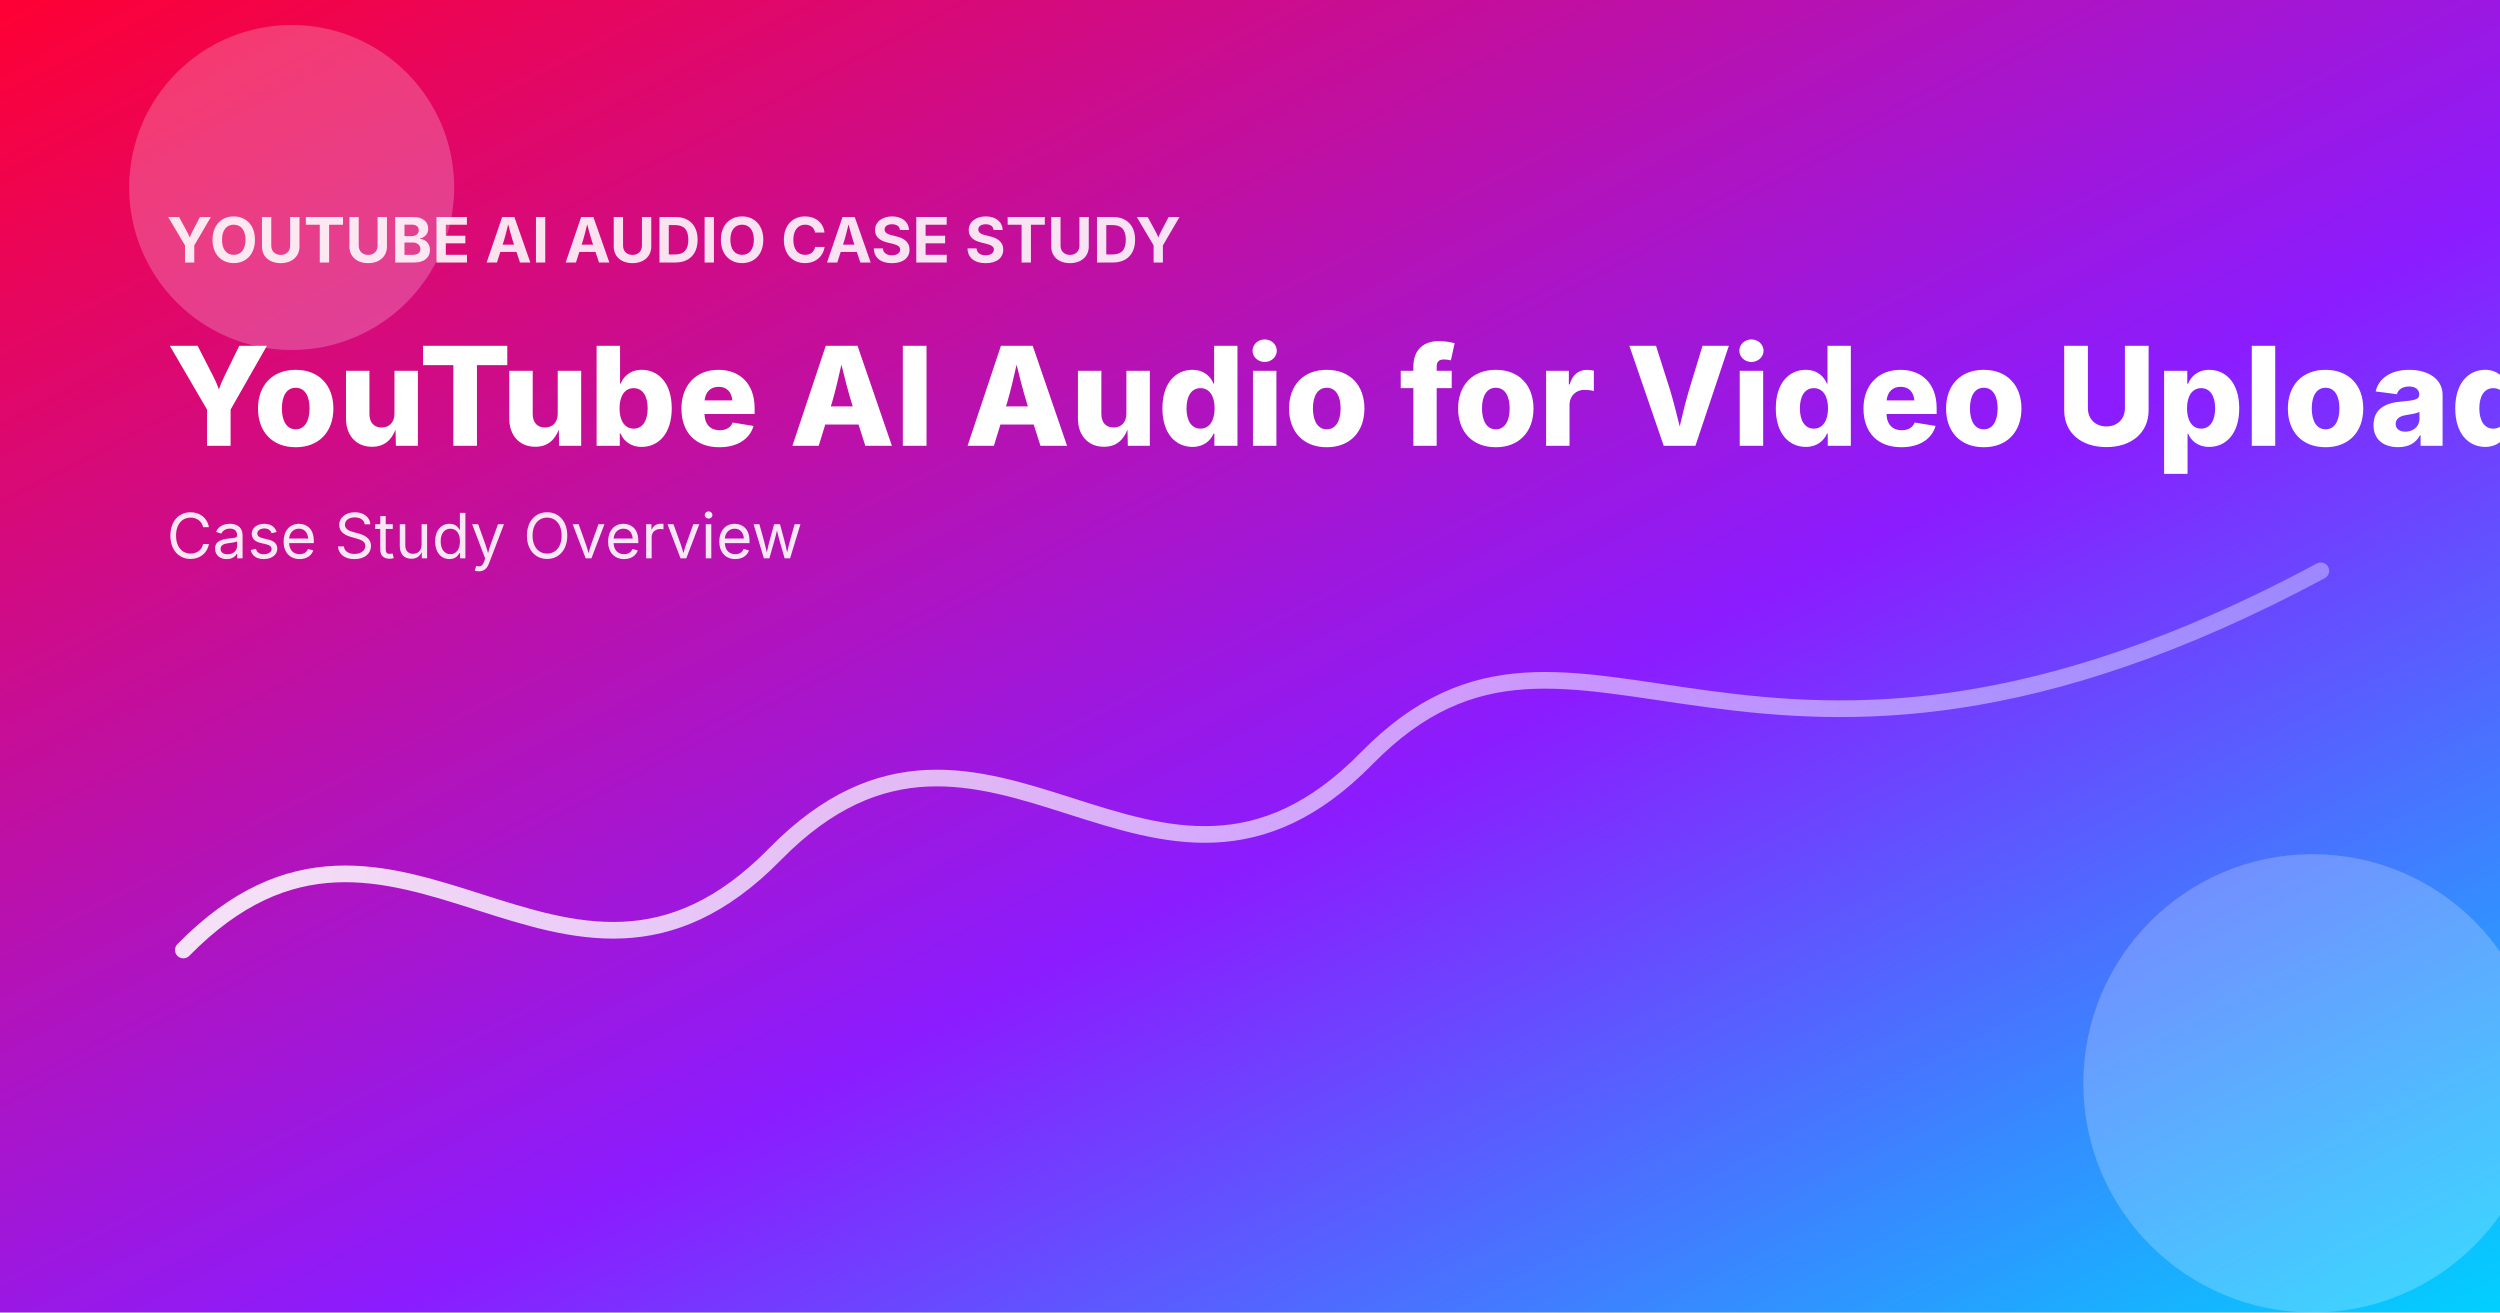
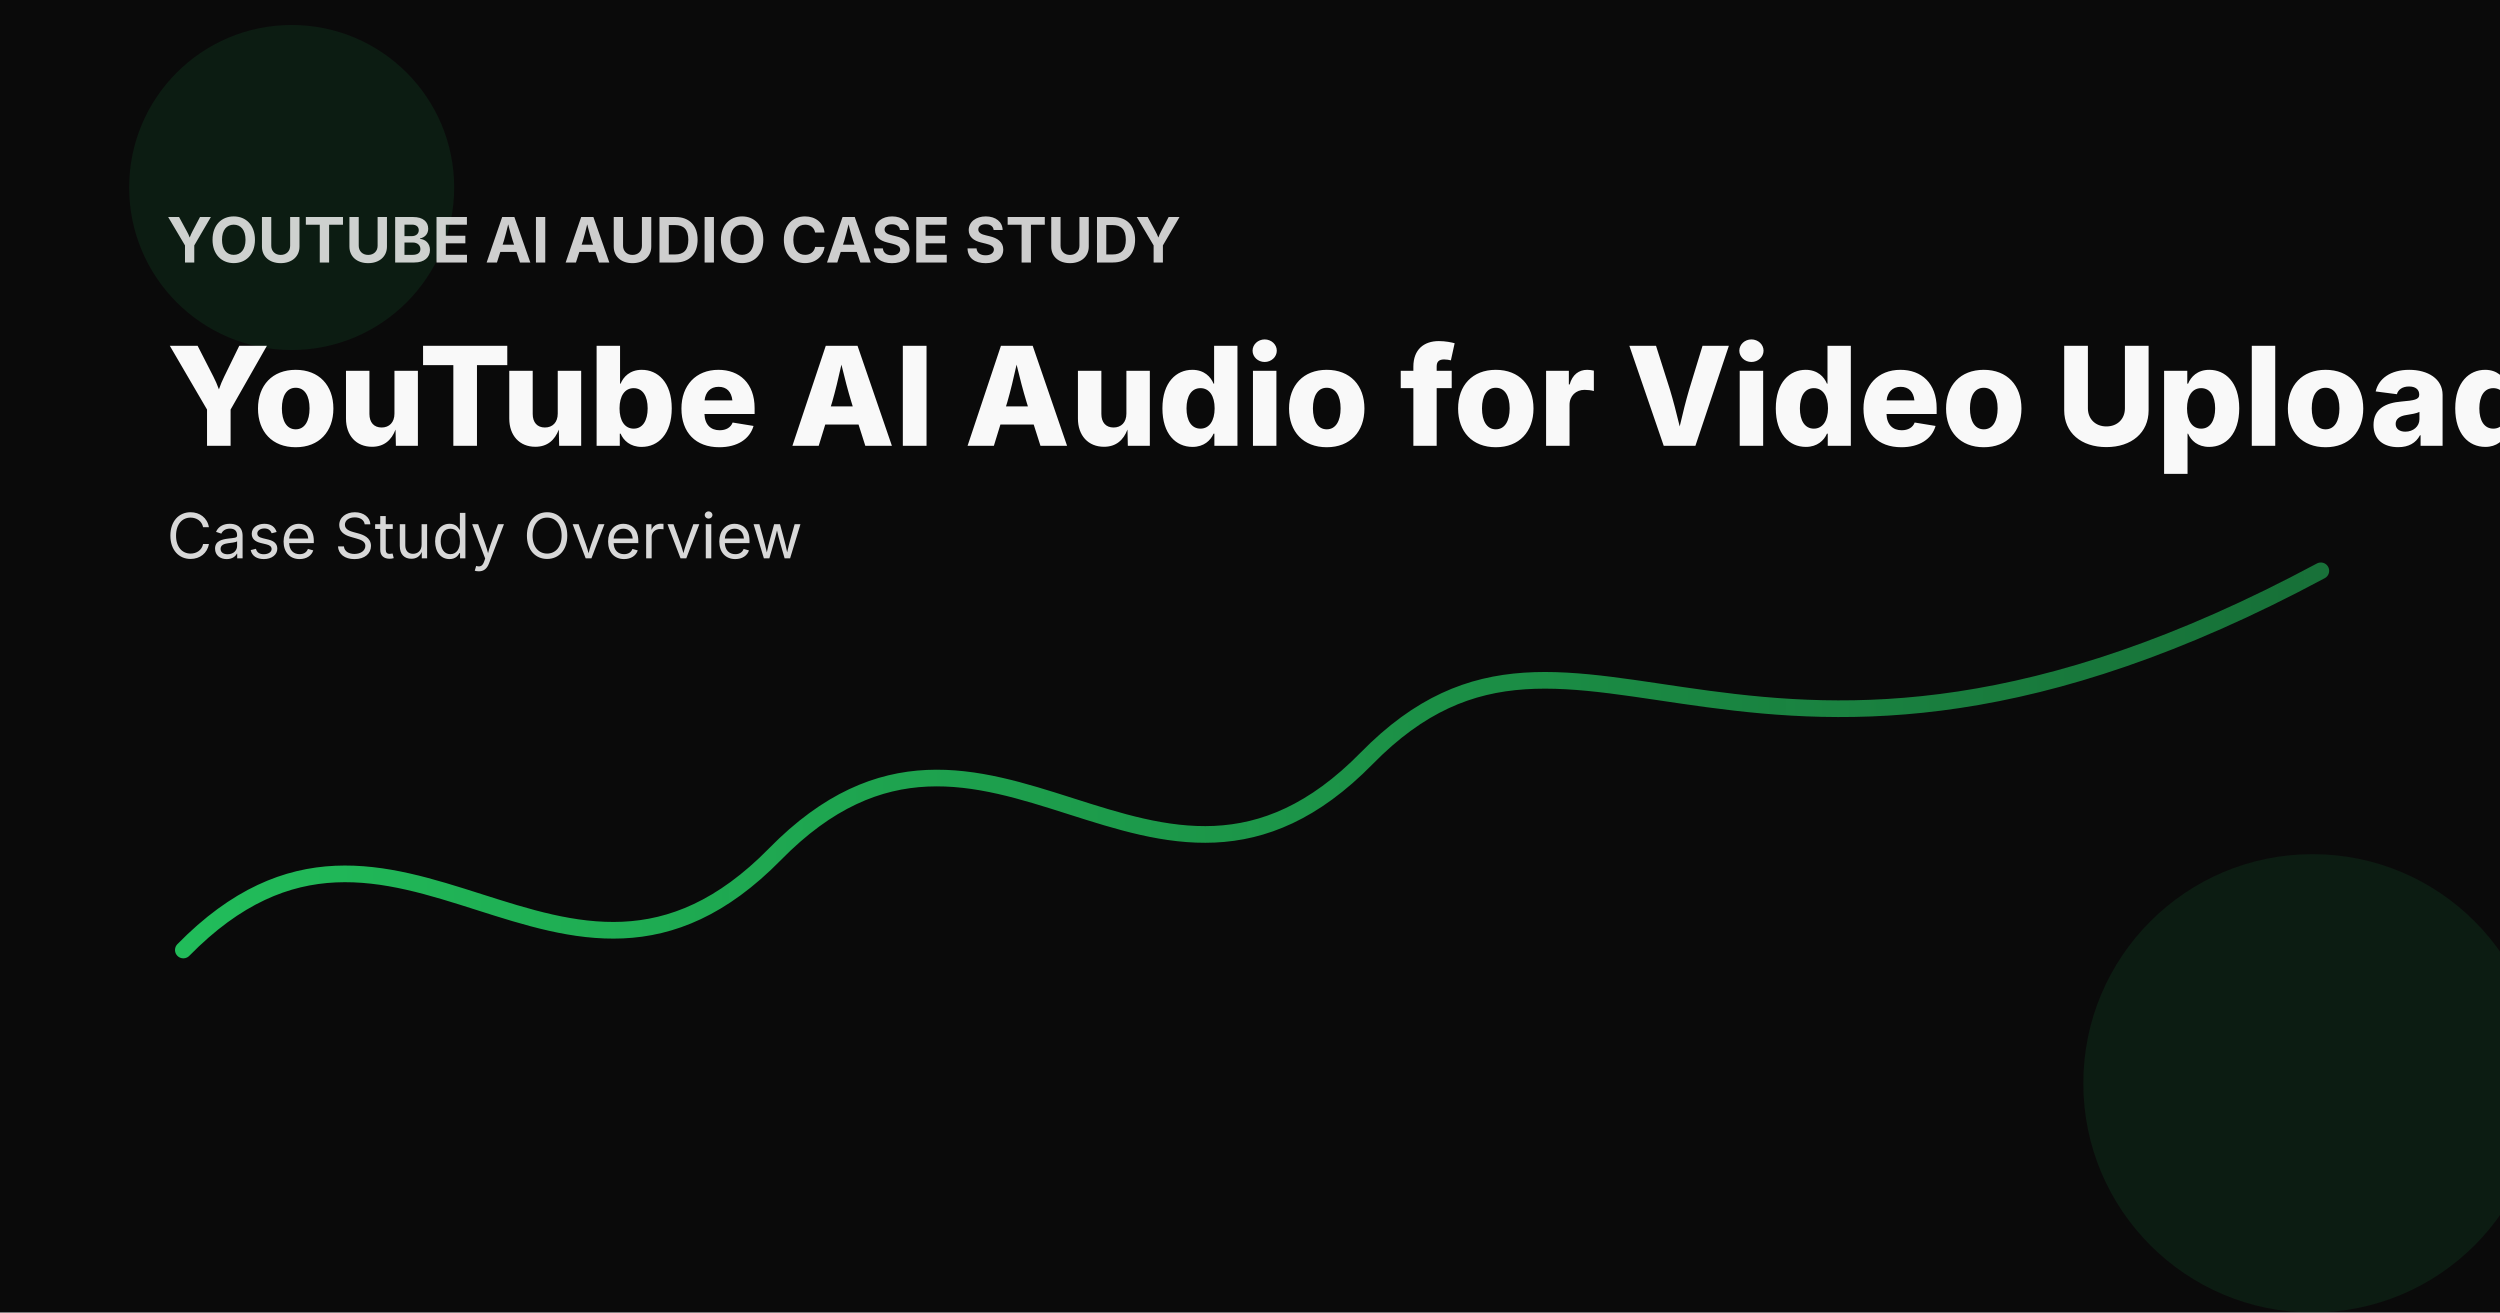
<svg xmlns="http://www.w3.org/2000/svg" width="1200" height="630" viewBox="0 0 1200 630" role="img" aria-labelledby="title desc">
  <defs>
-     <linearGradient id="bg" x1="0" y1="0" x2="1" y2="1">
-       <stop offset="0%" stop-color="#ff0033" />
-       <stop offset="58%" stop-color="#8b1cff" />
-       <stop offset="100%" stop-color="#00d1ff" />
-     </linearGradient>
    <linearGradient id="line" x1="0" y1="0" x2="1" y2="0">
-       <stop offset="0%" stop-color="#ffffff" stop-opacity="0.88" />
-       <stop offset="100%" stop-color="#ffffff" stop-opacity="0.35" />
+       <stop offset="0%" stop-color="#22C55E" stop-opacity="0.95" />
+       <stop offset="100%" stop-color="#22C55E" stop-opacity="0.55" />
    </linearGradient>
  </defs>
-   <rect width="1200" height="630" fill="url(#bg)" />
-   <g opacity="0.22" fill="#ffffff">
+   <rect width="1200" height="630" fill="#0A0A0A" />
+   <g opacity="0.10" fill="#22C55E">
    <circle cx="140" cy="90" r="78" />
    <circle cx="1110" cy="520" r="110" />
  </g>
  <g stroke="url(#line)" stroke-width="8" fill="none" stroke-linecap="round">
    <path d="M88 456 C190 352, 270 514, 372 410 C474 306, 554 468, 656 364 C758 260, 838 422, 1114 274" />
  </g>
-   <text x="80" y="126" font-family="-apple-system, BlinkMacSystemFont, 'Segoe UI', sans-serif" font-size="30" font-weight="700" fill="#ffffff" opacity="0.88">YOUTUBE AI AUDIO CASE STUDY</text>
-   <text x="80" y="214" font-family="-apple-system, BlinkMacSystemFont, 'Segoe UI', sans-serif" font-size="66" font-weight="800" fill="#ffffff">YouTube AI Audio for Video Uploads</text>
-   <text x="80" y="268" font-family="-apple-system, BlinkMacSystemFont, 'Segoe UI', sans-serif" font-size="30" fill="#ffffff" opacity="0.9">Case Study Overview</text>
+   <text x="80" y="126" font-family="-apple-system, BlinkMacSystemFont, 'Segoe UI', sans-serif" font-size="30" font-weight="700" fill="#F9F9F9" opacity="0.82">YOUTUBE AI AUDIO CASE STUDY</text>
+   <text x="80" y="214" font-family="-apple-system, BlinkMacSystemFont, 'Segoe UI', sans-serif" font-size="66" font-weight="800" fill="#F9F9F9">YouTube AI Audio for Video Uploads</text>
+   <text x="80" y="268" font-family="-apple-system, BlinkMacSystemFont, 'Segoe UI', sans-serif" font-size="30" fill="#F9F9F9" opacity="0.86">Case Study Overview</text>
</svg>
